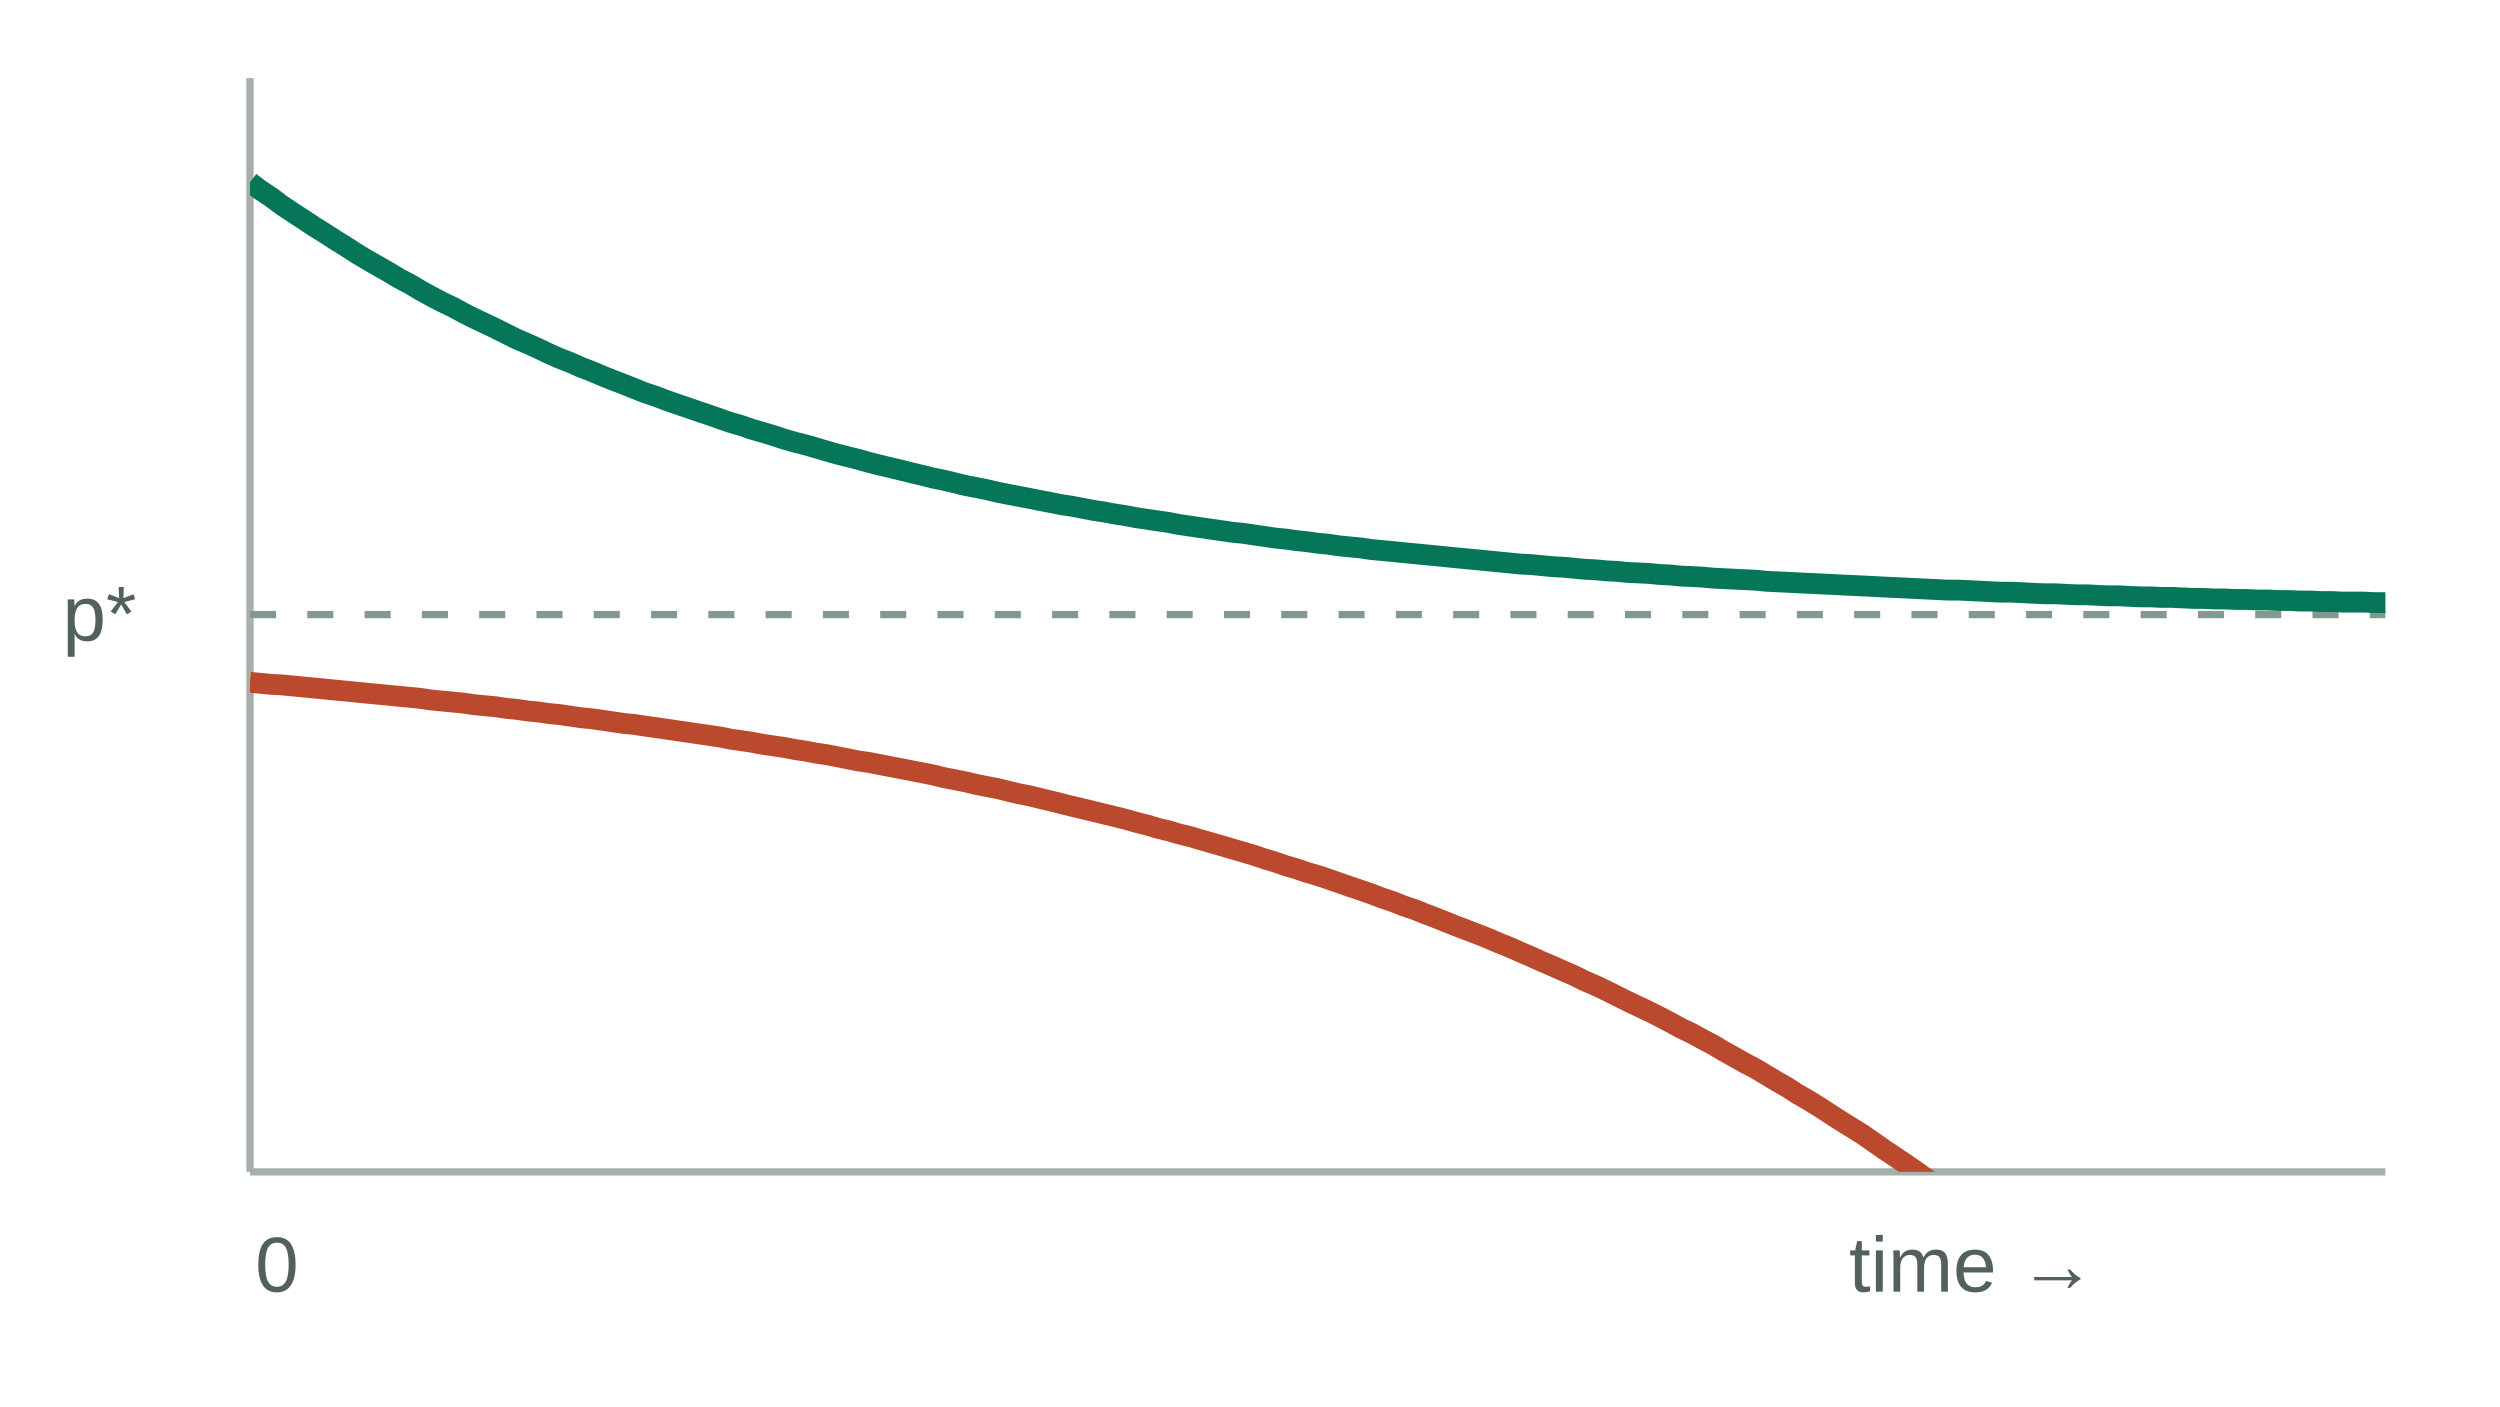
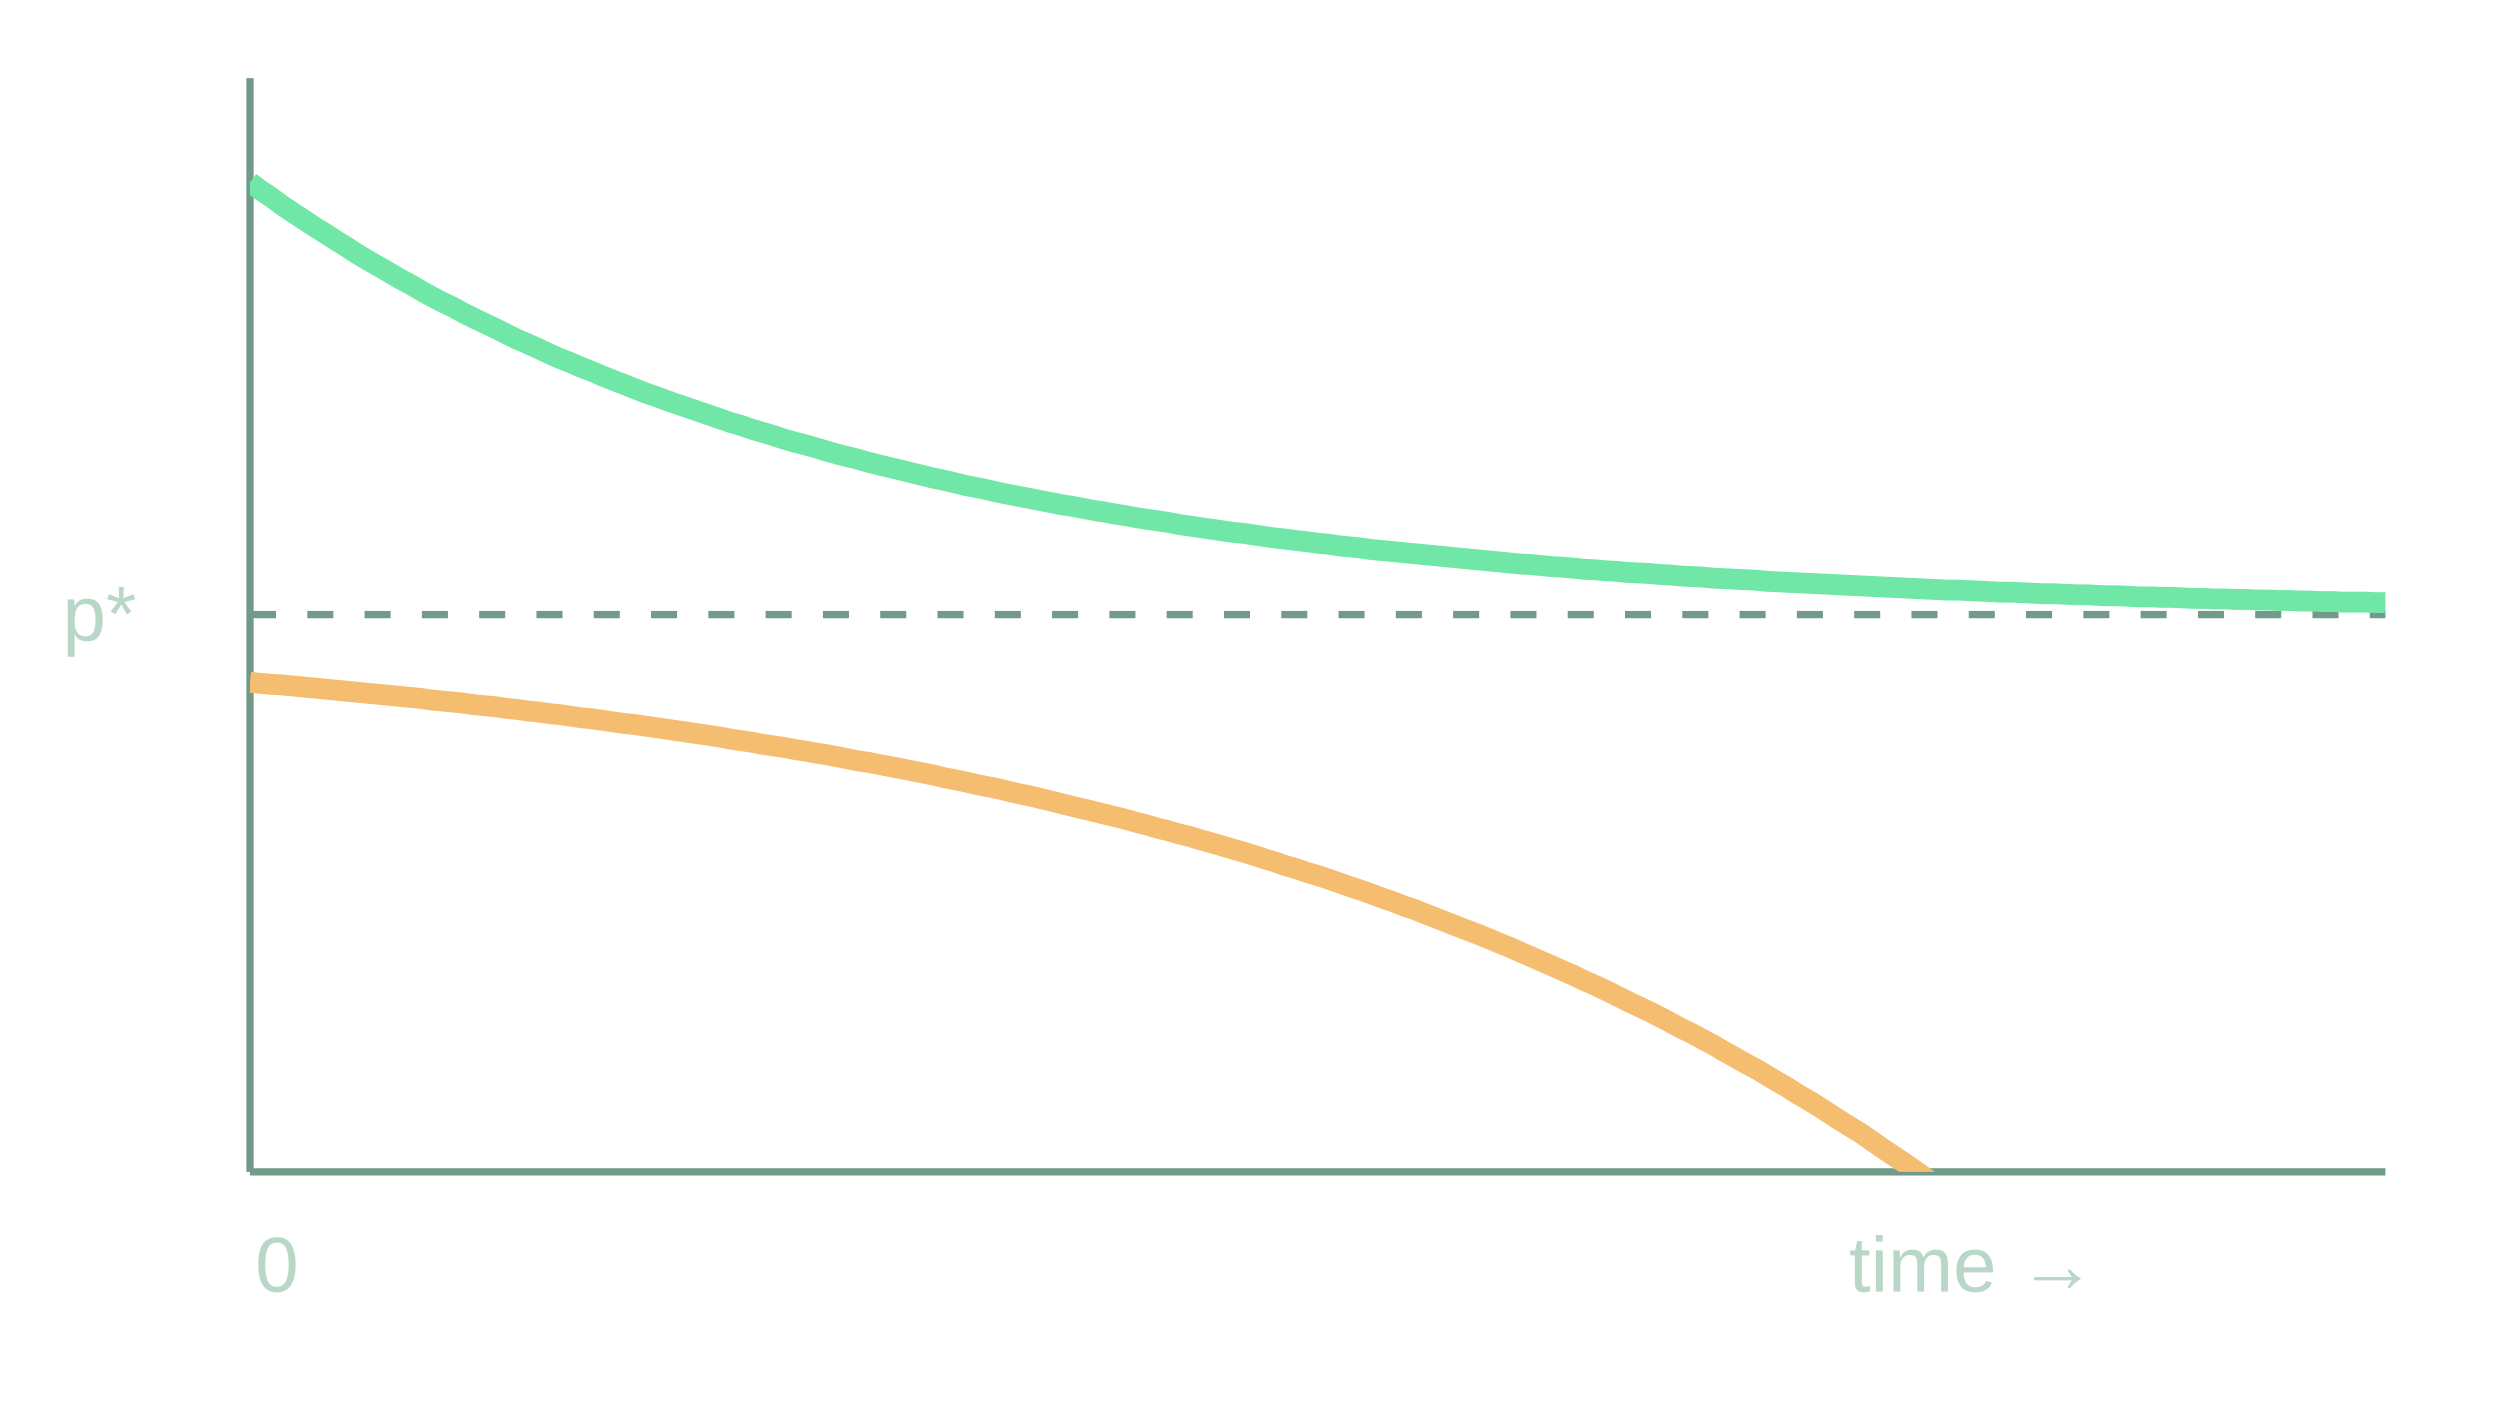
<svg xmlns="http://www.w3.org/2000/svg" viewBox="0 0 480 270">
  <defs>
    <clipPath id="plot">
      <rect x="48" y="13" width="410" height="212" />
    </clipPath>
  </defs>
-   <path d="M48 15L48 225" fill="none" stroke="#a4b0a8" stroke-width="1.4" stroke-dasharray="" />
-   <path d="M48 225L458 225" fill="none" stroke="#a4b0a8" stroke-width="1.4" stroke-dasharray="" />
-   <path d="M48 118L458 118" fill="none" stroke="#83988e" stroke-width="1.4" stroke-dasharray="5 6" />
-   <text x="12" y="123" fill="#52625b" font-family="Arial" font-size="15">p*</text>
-   <text x="49" y="248" fill="#52625b" font-family="Arial" font-size="15">0</text>
-   <text x="355" y="248" fill="#52625b" font-family="Arial" font-size="15">time →</text>
-   <polyline points="48.0,35.0 50.0,36.5 52.1,37.9 54.1,39.4 56.2,40.8 58.2,42.1 60.3,43.5 62.4,44.8 64.4,46.1 66.5,47.4 68.5,48.7 70.5,49.9 72.6,51.1 74.7,52.3 76.7,53.5 78.8,54.6 80.8,55.8 82.8,56.9 84.9,58.0 87.0,59.0 89.0,60.1 91.0,61.1 93.1,62.1 95.2,63.1 97.2,64.1 99.2,65.1 101.3,66.0 103.3,66.9 105.4,67.9 107.4,68.8 109.5,69.6 111.5,70.5 113.6,71.3 115.7,72.2 117.7,73.0 119.8,73.8 121.8,74.6 123.8,75.4 125.9,76.1 128.0,76.9 130.0,77.6 132.1,78.3 134.1,79.0 136.2,79.7 138.2,80.4 140.2,81.1 142.3,81.7 144.3,82.4 146.4,83.0 148.4,83.6 150.5,84.3 152.6,84.9 154.6,85.4 156.7,86.0 158.7,86.6 160.8,87.2 162.8,87.7 164.8,88.2 166.9,88.8 168.9,89.3 171.0,89.8 173.1,90.3 175.1,90.8 177.2,91.3 179.2,91.8 181.2,92.2 183.3,92.7 185.3,93.2 187.4,93.6 189.4,94.0 191.5,94.5 193.5,94.9 195.6,95.3 197.7,95.7 199.7,96.1 201.8,96.5 203.8,96.9 205.8,97.2 207.9,97.6 210.0,98.0 212.0,98.3 214.1,98.7 216.1,99.0 218.2,99.4 220.2,99.7 222.2,100.0 224.3,100.3 226.3,100.7 228.4,101.0 230.4,101.3 232.5,101.6 234.6,101.9 236.6,102.2 238.7,102.4 240.7,102.7 242.8,103.0 244.8,103.3 246.8,103.5 248.9,103.8 250.9,104.0 253.0,104.3 255.1,104.5 257.1,104.8 259.1,105.0 261.2,105.2 263.2,105.5 265.3,105.7 267.4,105.9 269.4,106.1 271.5,106.3 273.5,106.5 275.6,106.7 277.6,106.9 279.6,107.1 281.7,107.3 283.8,107.5 285.8,107.7 287.9,107.9 289.9,108.1 291.9,108.3 294.0,108.4 296.0,108.6 298.1,108.8 300.1,108.9 302.2,109.1 304.2,109.3 306.3,109.4 308.4,109.6 310.4,109.7 312.4,109.9 314.5,110.0 316.6,110.1 318.6,110.3 320.7,110.4 322.7,110.6 324.8,110.7 326.8,110.8 328.9,111.0 330.9,111.1 332.9,111.2 335.0,111.3 337.1,111.4 339.1,111.6 341.1,111.7 343.2,111.8 345.2,111.9 347.3,112.0 349.4,112.1 351.4,112.2 353.4,112.3 355.5,112.4 357.6,112.5 359.6,112.6 361.6,112.7 363.7,112.8 365.8,112.9 367.8,113.0 369.9,113.1 371.9,113.2 373.9,113.3 376.0,113.3 378.1,113.4 380.1,113.5 382.1,113.6 384.2,113.7 386.2,113.7 388.3,113.8 390.3,113.9 392.4,114.0 394.4,114.0 396.5,114.1 398.6,114.2 400.6,114.2 402.6,114.3 404.7,114.4 406.8,114.4 408.8,114.5 410.9,114.6 412.9,114.6 414.9,114.7 417.0,114.7 419.1,114.8 421.1,114.9 423.2,114.9 425.2,115.0 427.2,115.0 429.3,115.1 431.4,115.1 433.4,115.2 435.4,115.2 437.5,115.3 439.6,115.3 441.6,115.4 443.6,115.4 445.7,115.5 447.8,115.5 449.8,115.6 451.9,115.6 453.9,115.6 455.9,115.7 458.0,115.7" fill="none" stroke="#067659" stroke-width="4" clip-path="url(#plot)" />
-   <polyline points="48.0,131.0 50.0,131.2 52.1,131.4 54.1,131.5 56.2,131.7 58.2,131.9 60.3,132.1 62.4,132.3 64.4,132.5 66.5,132.7 68.5,132.9 70.5,133.1 72.6,133.3 74.7,133.5 76.7,133.7 78.8,133.9 80.8,134.1 82.8,134.4 84.9,134.6 87.0,134.8 89.0,135.0 91.0,135.3 93.1,135.5 95.2,135.7 97.2,136.0 99.2,136.2 101.3,136.5 103.3,136.7 105.4,137.0 107.4,137.2 109.5,137.5 111.5,137.8 113.6,138.0 115.7,138.3 117.7,138.6 119.8,138.9 121.8,139.1 123.8,139.4 125.9,139.7 128.0,140.0 130.0,140.3 132.1,140.6 134.1,140.9 136.2,141.2 138.2,141.5 140.2,141.9 142.3,142.2 144.3,142.5 146.4,142.9 148.4,143.2 150.5,143.5 152.6,143.9 154.6,144.2 156.7,144.6 158.7,144.9 160.8,145.3 162.8,145.7 164.8,146.1 166.9,146.4 168.9,146.8 171.0,147.2 173.1,147.6 175.1,148.0 177.2,148.4 179.2,148.8 181.2,149.3 183.3,149.7 185.3,150.1 187.4,150.6 189.4,151.0 191.5,151.4 193.5,151.9 195.6,152.4 197.7,152.8 199.7,153.3 201.8,153.8 203.8,154.3 205.8,154.8 207.9,155.3 210.0,155.8 212.0,156.3 214.1,156.8 216.1,157.3 218.2,157.9 220.2,158.4 222.2,159.0 224.3,159.5 226.3,160.1 228.4,160.6 230.4,161.2 232.5,161.8 234.6,162.4 236.6,163.0 238.7,163.6 240.7,164.2 242.8,164.9 244.8,165.5 246.8,166.2 248.9,166.8 250.9,167.5 253.0,168.1 255.1,168.8 257.1,169.5 259.1,170.2 261.2,170.9 263.2,171.6 265.3,172.4 267.4,173.1 269.4,173.9 271.5,174.6 273.5,175.4 275.6,176.2 277.6,177.0 279.6,177.8 281.7,178.6 283.8,179.4 285.8,180.2 287.9,181.1 289.9,181.9 291.9,182.8 294.0,183.7 296.0,184.6 298.1,185.5 300.1,186.4 302.2,187.3 304.2,188.3 306.3,189.2 308.4,190.2 310.4,191.2 312.4,192.2 314.5,193.2 316.6,194.2 318.6,195.2 320.7,196.3 322.7,197.4 324.8,198.4 326.8,199.5 328.9,200.6 330.9,201.8 332.9,202.9 335.0,204.1 337.1,205.2 339.1,206.4 341.1,207.6 343.2,208.8 345.2,210.1 347.3,211.3 349.4,212.6 351.4,213.9 353.4,215.2 355.5,216.5 357.6,217.8 359.6,219.2 361.6,220.6 363.7,222.0 365.8,223.4 367.8,224.8 369.9,226.3 371.9,227.7 373.9,229.2 376.0,230.7 378.1,232.3 380.1,233.8 382.1,235.4 384.2,237.0 386.2,238.6 388.3,240.2 390.3,241.9 392.4,243.6 394.4,245.3 396.5,247.0 398.6,248.8 400.6,250.5 402.6,252.4 404.7,254.2 406.8,256.0 408.8,257.9 410.9,259.8 412.9,261.7 414.9,263.7 417.0,265.7 419.1,267.7 421.1,269.7 423.2,271.8 425.2,273.9 427.2,276.0 429.3,278.1 431.4,280.3 433.4,282.5 435.4,284.7 437.5,287.0 439.6,289.3 441.6,291.6 443.6,294.0 445.7,296.4 447.8,298.8 449.8,301.3 451.9,303.8 453.9,306.3 455.9,308.8 458.0,311.4" fill="none" stroke="#ba492d" stroke-width="4" clip-path="url(#plot)" />
+   <path d="M48 15L48 225" fill="none" stroke="#719a88" stroke-width="1.4" stroke-dasharray="" />
+   <path d="M48 225L458 225" fill="none" stroke="#719a88" stroke-width="1.4" stroke-dasharray="" />
+   <path d="M48 118L458 118" fill="none" stroke="#719a88" stroke-width="1.4" stroke-dasharray="5 6" />
+   <text x="12" y="123" fill="#b9d7c7" font-family="Arial" font-size="15">p*</text>
+   <text x="49" y="248" fill="#b9d7c7" font-family="Arial" font-size="15">0</text>
+   <text x="355" y="248" fill="#b9d7c7" font-family="Arial" font-size="15">time →</text>
+   <polyline points="48.0,35.0 50.0,36.5 52.1,37.9 54.1,39.4 56.2,40.8 58.2,42.1 60.3,43.5 62.4,44.8 64.4,46.1 66.5,47.4 68.5,48.7 70.5,49.9 72.6,51.1 74.7,52.3 76.7,53.5 78.8,54.6 80.8,55.8 82.8,56.9 84.9,58.0 87.0,59.0 89.0,60.1 91.0,61.1 93.1,62.1 95.2,63.1 97.2,64.1 99.2,65.1 101.3,66.0 103.3,66.9 105.4,67.9 107.4,68.8 109.5,69.6 111.5,70.5 113.6,71.3 115.7,72.2 117.7,73.0 119.8,73.8 121.8,74.6 123.8,75.4 125.9,76.1 128.0,76.9 130.0,77.6 132.1,78.3 134.1,79.0 136.2,79.7 138.2,80.4 140.2,81.1 142.3,81.7 144.3,82.4 146.4,83.0 148.4,83.6 150.5,84.3 152.6,84.9 154.6,85.4 156.7,86.0 158.7,86.6 160.8,87.2 162.8,87.7 164.8,88.2 166.9,88.8 168.9,89.3 171.0,89.8 173.1,90.3 175.1,90.8 177.2,91.3 179.2,91.8 181.2,92.2 183.3,92.7 185.3,93.2 187.4,93.6 189.4,94.0 191.5,94.5 193.5,94.9 195.6,95.3 197.7,95.7 199.7,96.1 201.8,96.5 203.8,96.9 205.8,97.2 207.9,97.6 210.0,98.0 212.0,98.3 214.1,98.7 216.1,99.0 218.2,99.4 220.2,99.7 222.2,100.0 224.3,100.3 226.3,100.7 228.4,101.0 230.4,101.3 232.5,101.6 234.6,101.9 236.6,102.2 238.7,102.4 240.7,102.7 242.8,103.0 244.8,103.3 246.8,103.5 248.9,103.8 250.9,104.0 253.0,104.3 255.1,104.5 257.1,104.8 259.1,105.0 261.2,105.2 263.2,105.5 265.3,105.7 267.4,105.9 269.4,106.1 271.5,106.3 273.5,106.5 275.6,106.7 277.6,106.9 279.6,107.1 281.7,107.3 283.8,107.5 285.8,107.7 287.9,107.9 289.9,108.1 291.9,108.3 294.0,108.4 296.0,108.6 298.1,108.8 300.1,108.9 302.2,109.1 304.2,109.3 306.3,109.4 308.4,109.6 310.4,109.7 312.4,109.9 314.5,110.0 316.6,110.1 318.6,110.3 320.7,110.4 322.7,110.6 324.8,110.7 326.8,110.8 328.9,111.0 330.9,111.1 332.9,111.2 335.0,111.3 337.1,111.4 339.1,111.6 341.1,111.7 343.2,111.8 345.2,111.9 347.3,112.0 349.4,112.1 351.4,112.2 353.4,112.3 355.5,112.4 357.6,112.5 359.6,112.6 361.6,112.7 363.7,112.8 365.8,112.9 367.8,113.0 369.9,113.1 371.9,113.2 373.9,113.3 376.0,113.3 378.1,113.4 380.1,113.5 382.1,113.6 384.2,113.7 386.2,113.7 388.3,113.8 390.3,113.9 392.4,114.0 394.4,114.0 396.5,114.1 398.6,114.2 400.6,114.2 402.6,114.3 404.7,114.4 406.8,114.4 408.8,114.5 410.9,114.6 412.9,114.6 414.9,114.7 417.0,114.7 419.1,114.8 421.1,114.9 423.2,114.9 425.2,115.0 427.2,115.0 429.3,115.1 431.4,115.1 433.4,115.2 435.4,115.2 437.5,115.3 439.6,115.3 441.6,115.4 443.6,115.4 445.7,115.5 447.8,115.5 449.8,115.6 451.9,115.6 453.9,115.6 455.9,115.7 458.0,115.7" fill="none" stroke="#70e6a7" stroke-width="4" clip-path="url(#plot)" />
+   <polyline points="48.0,131.0 50.0,131.2 52.1,131.4 54.1,131.5 56.2,131.7 58.2,131.9 60.3,132.1 62.4,132.3 64.4,132.5 66.5,132.7 68.5,132.9 70.5,133.1 72.6,133.3 74.7,133.5 76.7,133.7 78.8,133.9 80.8,134.1 82.8,134.4 84.9,134.6 87.0,134.8 89.0,135.0 91.0,135.3 93.1,135.5 95.2,135.7 97.2,136.0 99.2,136.2 101.3,136.5 103.3,136.7 105.4,137.0 107.4,137.2 109.5,137.5 111.5,137.8 113.6,138.0 115.7,138.3 117.7,138.6 119.8,138.9 121.8,139.1 123.8,139.4 125.9,139.7 128.0,140.0 130.0,140.3 132.1,140.6 134.1,140.9 136.2,141.2 138.2,141.5 140.2,141.9 142.3,142.2 144.3,142.5 146.4,142.9 148.4,143.2 150.5,143.5 152.6,143.9 154.6,144.2 156.7,144.6 158.7,144.9 160.8,145.3 162.8,145.7 164.8,146.1 166.9,146.4 168.9,146.8 171.0,147.2 173.1,147.6 175.1,148.0 177.2,148.4 179.2,148.8 181.2,149.3 183.3,149.7 185.3,150.1 187.4,150.6 189.4,151.0 191.5,151.4 193.5,151.9 195.6,152.4 197.7,152.8 199.7,153.3 201.8,153.8 203.8,154.3 205.8,154.8 207.9,155.3 210.0,155.8 212.0,156.3 214.1,156.8 216.1,157.3 218.2,157.9 220.2,158.4 222.2,159.0 224.3,159.5 226.3,160.1 228.4,160.6 230.4,161.2 232.5,161.8 234.6,162.4 236.6,163.0 238.7,163.6 240.7,164.2 242.8,164.9 244.8,165.5 246.8,166.2 248.9,166.8 250.9,167.5 253.0,168.1 255.1,168.8 257.1,169.5 259.1,170.2 261.2,170.9 263.2,171.6 265.3,172.4 267.4,173.1 269.4,173.9 271.5,174.6 273.5,175.4 275.6,176.2 277.6,177.0 279.6,177.8 281.7,178.6 283.8,179.4 285.8,180.2 287.9,181.1 289.9,181.9 291.9,182.8 294.0,183.7 296.0,184.6 298.1,185.5 300.1,186.4 302.2,187.3 304.2,188.3 306.3,189.2 308.4,190.2 310.4,191.2 312.4,192.2 314.5,193.2 316.6,194.2 318.6,195.2 320.7,196.3 322.7,197.4 324.8,198.4 326.8,199.5 328.9,200.6 330.9,201.8 332.9,202.9 335.0,204.1 337.1,205.2 339.1,206.4 341.1,207.6 343.2,208.8 345.2,210.1 347.3,211.3 349.4,212.6 351.4,213.9 353.4,215.2 355.5,216.5 357.6,217.8 359.6,219.2 361.6,220.6 363.7,222.0 365.8,223.4 367.8,224.8 369.9,226.3 371.9,227.7 373.9,229.2 376.0,230.7 378.1,232.3 380.1,233.8 382.1,235.4 384.2,237.0 386.2,238.6 388.3,240.2 390.3,241.9 392.4,243.6 394.4,245.3 396.5,247.0 398.6,248.8 400.6,250.5 402.6,252.4 404.7,254.2 406.8,256.0 408.8,257.9 410.9,259.8 412.9,261.7 414.9,263.7 417.0,265.7 419.1,267.7 421.1,269.7 423.2,271.8 425.2,273.9 427.2,276.0 429.3,278.1 431.4,280.3 433.4,282.5 435.4,284.7 437.5,287.0 439.6,289.3 441.6,291.6 443.6,294.0 445.7,296.4 447.8,298.8 449.8,301.3 451.9,303.8 453.9,306.3 455.9,308.8 458.0,311.4" fill="none" stroke="#f5bd70" stroke-width="4" clip-path="url(#plot)" />
</svg>
